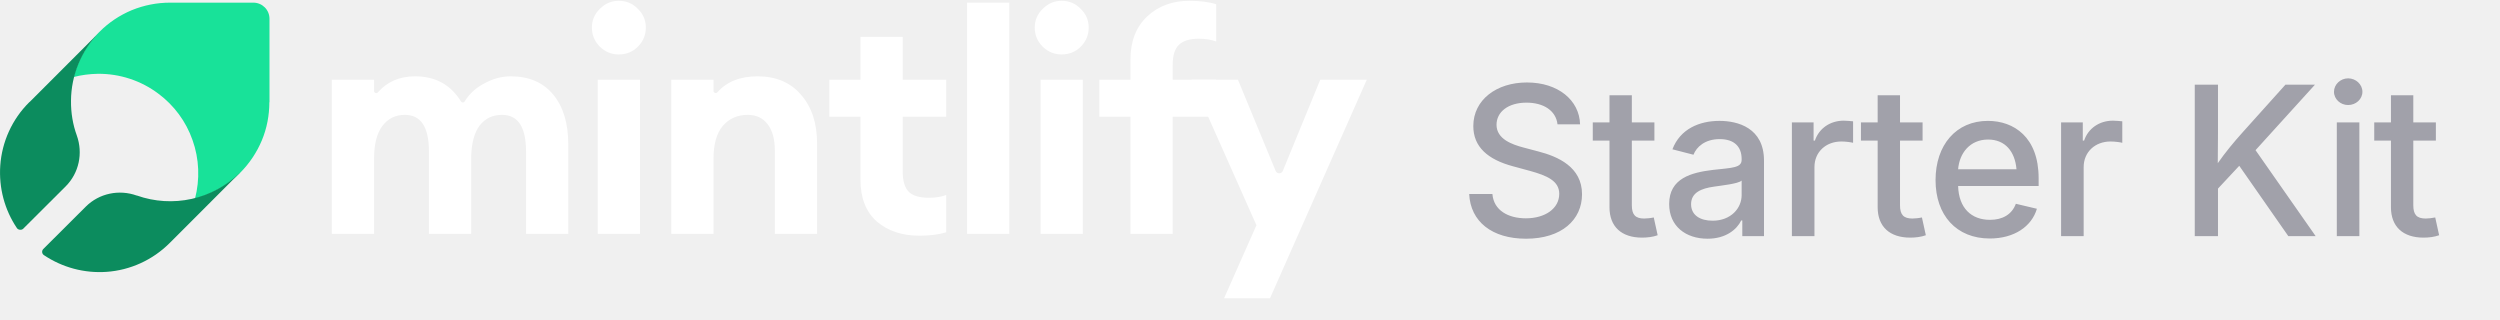
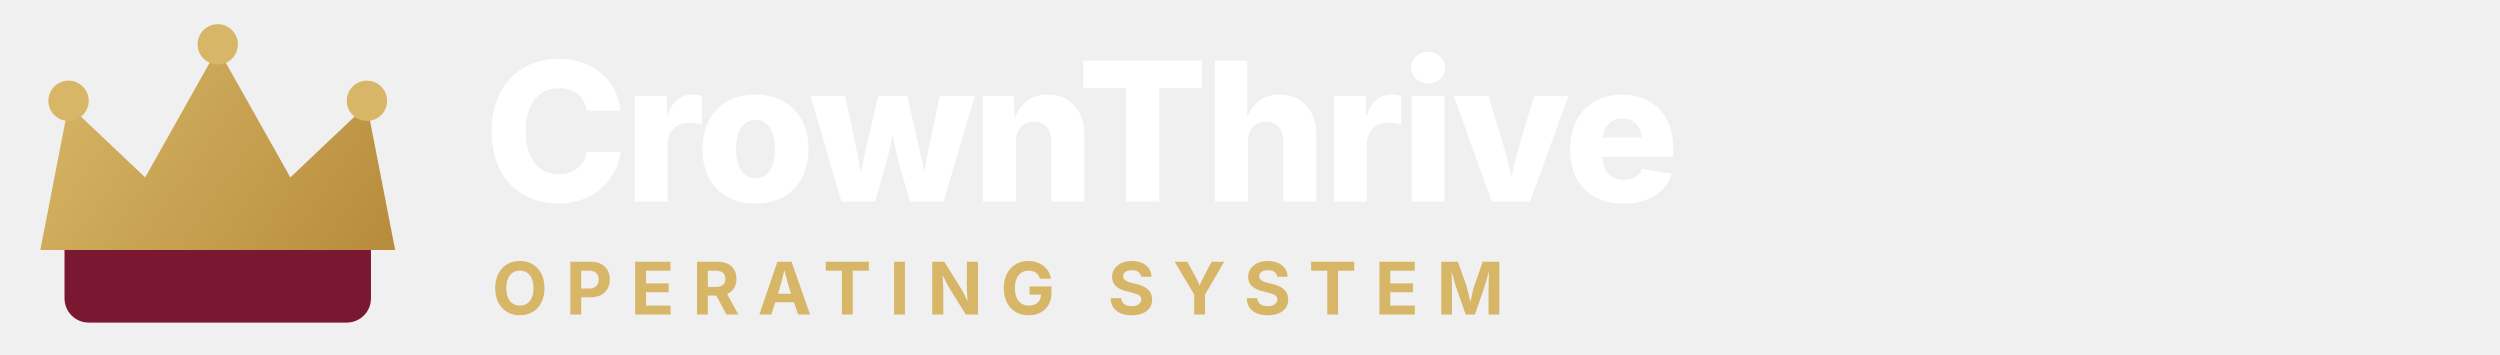
- <svg xmlns="http://www.w3.org/2000/svg" width="180" height="23" viewBox="0 0 180 23" fill="none">
-   <path d="M91.44 21.476H88.133L90.464 16.216L85.802 5.74H89.132L91.847 12.307C91.943 12.536 92.268 12.536 92.362 12.306L95.058 5.74H98.409L91.44 21.476Z" fill="white" />
-   <path d="M81.393 16.837V8.403H79.152V5.74H81.393V4.297C81.393 2.98 81.792 1.944 82.592 1.19C83.391 0.435 84.404 0.058 85.633 0.058C86.387 0.058 87.031 0.139 87.564 0.302V2.988C87.208 2.854 86.794 2.788 86.32 2.788C85.655 2.788 85.174 2.936 84.878 3.232C84.582 3.513 84.434 3.994 84.434 4.674V5.74H87.564V8.403H84.434V16.837H81.393Z" fill="white" />
-   <path d="M76.433 3.92C75.915 3.92 75.463 3.735 75.079 3.365C74.694 2.98 74.502 2.521 74.502 1.989C74.502 1.456 74.694 1.005 75.079 0.635C75.463 0.25 75.915 0.058 76.433 0.058C76.98 0.058 77.438 0.25 77.809 0.635C78.193 1.005 78.386 1.456 78.386 1.989C78.386 2.521 78.193 2.98 77.809 3.365C77.438 3.735 76.98 3.92 76.433 3.92ZM74.924 16.837V5.74H77.964V16.837H74.924Z" fill="white" />
-   <path d="M69.628 16.837V0.191H72.669V16.837H69.628Z" fill="white" />
-   <path d="M66.194 16.97C64.951 16.97 63.93 16.63 63.131 15.949C62.347 15.254 61.955 14.255 61.955 12.953V8.403H59.713V5.74H61.955V2.655H64.995V5.74H68.125V8.403H64.995V12.354C64.995 13.034 65.143 13.523 65.439 13.819C65.735 14.1 66.216 14.24 66.882 14.24C67.355 14.24 67.769 14.174 68.125 14.04V16.726C67.592 16.889 66.948 16.97 66.194 16.97Z" fill="white" />
-   <path d="M48.332 16.837V5.74H51.373V6.551C51.373 6.688 51.559 6.748 51.65 6.646C52.328 5.879 53.293 5.495 54.546 5.495C55.878 5.495 56.921 5.939 57.676 6.827C58.445 7.7 58.83 8.869 58.83 10.334V16.837H55.789V10.844C55.789 10.03 55.619 9.402 55.279 8.958C54.939 8.499 54.458 8.27 53.836 8.27C53.096 8.27 52.497 8.536 52.038 9.069C51.594 9.601 51.373 10.386 51.373 11.421V16.837H48.332Z" fill="white" />
-   <path d="M44.547 3.92C44.029 3.92 43.578 3.735 43.193 3.365C42.809 2.98 42.616 2.521 42.616 1.989C42.616 1.456 42.809 1.005 43.193 0.635C43.578 0.25 44.029 0.058 44.547 0.058C45.095 0.058 45.553 0.25 45.923 0.635C46.308 1.005 46.5 1.456 46.5 1.989C46.5 2.521 46.308 2.98 45.923 3.365C45.553 3.735 45.095 3.92 44.547 3.92ZM43.038 16.837V5.74H46.079V16.837H43.038Z" fill="white" />
-   <path d="M37.875 16.837V10.911C37.875 9.15 37.298 8.27 36.144 8.27C35.478 8.27 34.945 8.521 34.546 9.024C34.161 9.527 33.954 10.275 33.924 11.266V16.837H30.884V10.911C30.884 9.15 30.306 8.27 29.152 8.27C28.472 8.27 27.932 8.536 27.532 9.069C27.133 9.601 26.933 10.386 26.933 11.421V16.837H23.892V5.74H26.933V6.559C26.933 6.695 27.116 6.755 27.206 6.652C27.878 5.881 28.771 5.495 29.885 5.495C31.349 5.495 32.452 6.1 33.193 7.309C33.252 7.404 33.395 7.403 33.454 7.307C33.774 6.78 34.219 6.361 34.79 6.05C35.441 5.68 36.099 5.495 36.765 5.495C38.082 5.495 39.103 5.932 39.828 6.805C40.553 7.678 40.916 8.876 40.916 10.4V16.837H37.875Z" fill="white" />
-   <path d="M19.403 7.362V1.35C19.403 0.705 18.879 0.191 18.244 0.191H12.235C11.291 0.191 10.357 0.378 9.487 0.733C8.618 1.098 7.824 1.621 7.16 2.295L7.114 2.341C6.235 3.23 5.609 4.333 5.291 5.548C5.861 5.399 6.45 5.324 7.039 5.314C8.609 5.296 10.151 5.801 11.403 6.745C12.534 7.586 13.394 8.746 13.861 10.083C14.347 11.438 14.403 12.916 14.039 14.309C15.244 13.991 16.356 13.364 17.244 12.486L17.291 12.439C17.954 11.775 18.487 10.98 18.851 10.111C19.216 9.241 19.393 8.306 19.393 7.362H19.403Z" fill="#18E299" />
-   <path d="M5.112 7.26C5.121 5.416 5.857 3.646 7.151 2.324L2.151 7.326C2.133 7.344 2.114 7.354 2.095 7.372C0.876 8.583 0.14 10.204 0.019 11.918C-0.092 13.52 0.327 15.103 1.22 16.426C1.306 16.552 1.537 16.593 1.667 16.472L4.73 13.417C5.689 12.458 5.987 11.033 5.531 9.757C5.242 8.965 5.103 8.117 5.112 7.26Z" fill="#0C8C5E" />
-   <path d="M17.262 12.44C16.303 13.38 15.102 14.032 13.799 14.321C12.486 14.61 11.127 14.526 9.861 14.079C9.861 14.079 9.851 14.079 9.842 14.079C8.567 13.622 7.142 13.921 6.183 14.871L3.12 17.926C2.99 18.056 3.009 18.27 3.167 18.373C4.489 19.258 6.072 19.686 7.673 19.574C9.386 19.453 10.997 18.717 12.216 17.497L12.263 17.451L17.262 12.449V12.44Z" fill="#0C8C5E" />
-   <text x="105" y="17" font-family="Inter, ui-sans-serif, system-ui, -apple-system, sans-serif" font-size="15" font-weight="500" fill="#A1A1AA" letter-spacing="-0.01em">Starter Kit</text>
+ <svg xmlns="http://www.w3.org/2000/svg" width="310" height="44" viewBox="0 0 310 44" fill="none" role="img" aria-labelledby="title description">
+   <defs>
+     <linearGradient id="crown-dark" x1="4" y1="5" x2="46" y2="34" gradientUnits="userSpaceOnUse">
+       <stop stop-color="#D8B667" />
+       <stop offset="1" stop-color="#B58A3A" />
+     </linearGradient>
+   </defs>
+   <g transform="translate(2 2)">
+     <path d="M3 29L6.5 11L16 20L25 4L34 20L43.5 11L47 29H3Z" fill="url(#crown-dark)" />
+     <path d="M6 29H44V35C44 36.657 42.657 38 41 38H9C7.343 38 6 36.657 6 35V29Z" fill="#7A1731" />
+     <circle cx="6.5" cy="10.5" r="2.5" fill="#D8B667" />
+     <circle cx="25" cy="3.5" r="2.5" fill="#D8B667" />
+     <circle cx="43.5" cy="10.5" r="2.5" fill="#D8B667" />
+   </g>
+   <text x="60" y="25" fill="#FFFFFF" font-family="Plus Jakarta Sans, Sora, ui-sans-serif, system-ui, -apple-system, BlinkMacSystemFont, Segoe UI, sans-serif" font-size="24" font-weight="800" letter-spacing="-0.5">CrownThrive</text>
+   <text x="61" y="39" fill="#D8B667" font-family="Sora, ui-sans-serif, system-ui, -apple-system, BlinkMacSystemFont, Segoe UI, sans-serif" font-size="9" font-weight="700" letter-spacing="2.2">OPERATING SYSTEM</text>
</svg>
